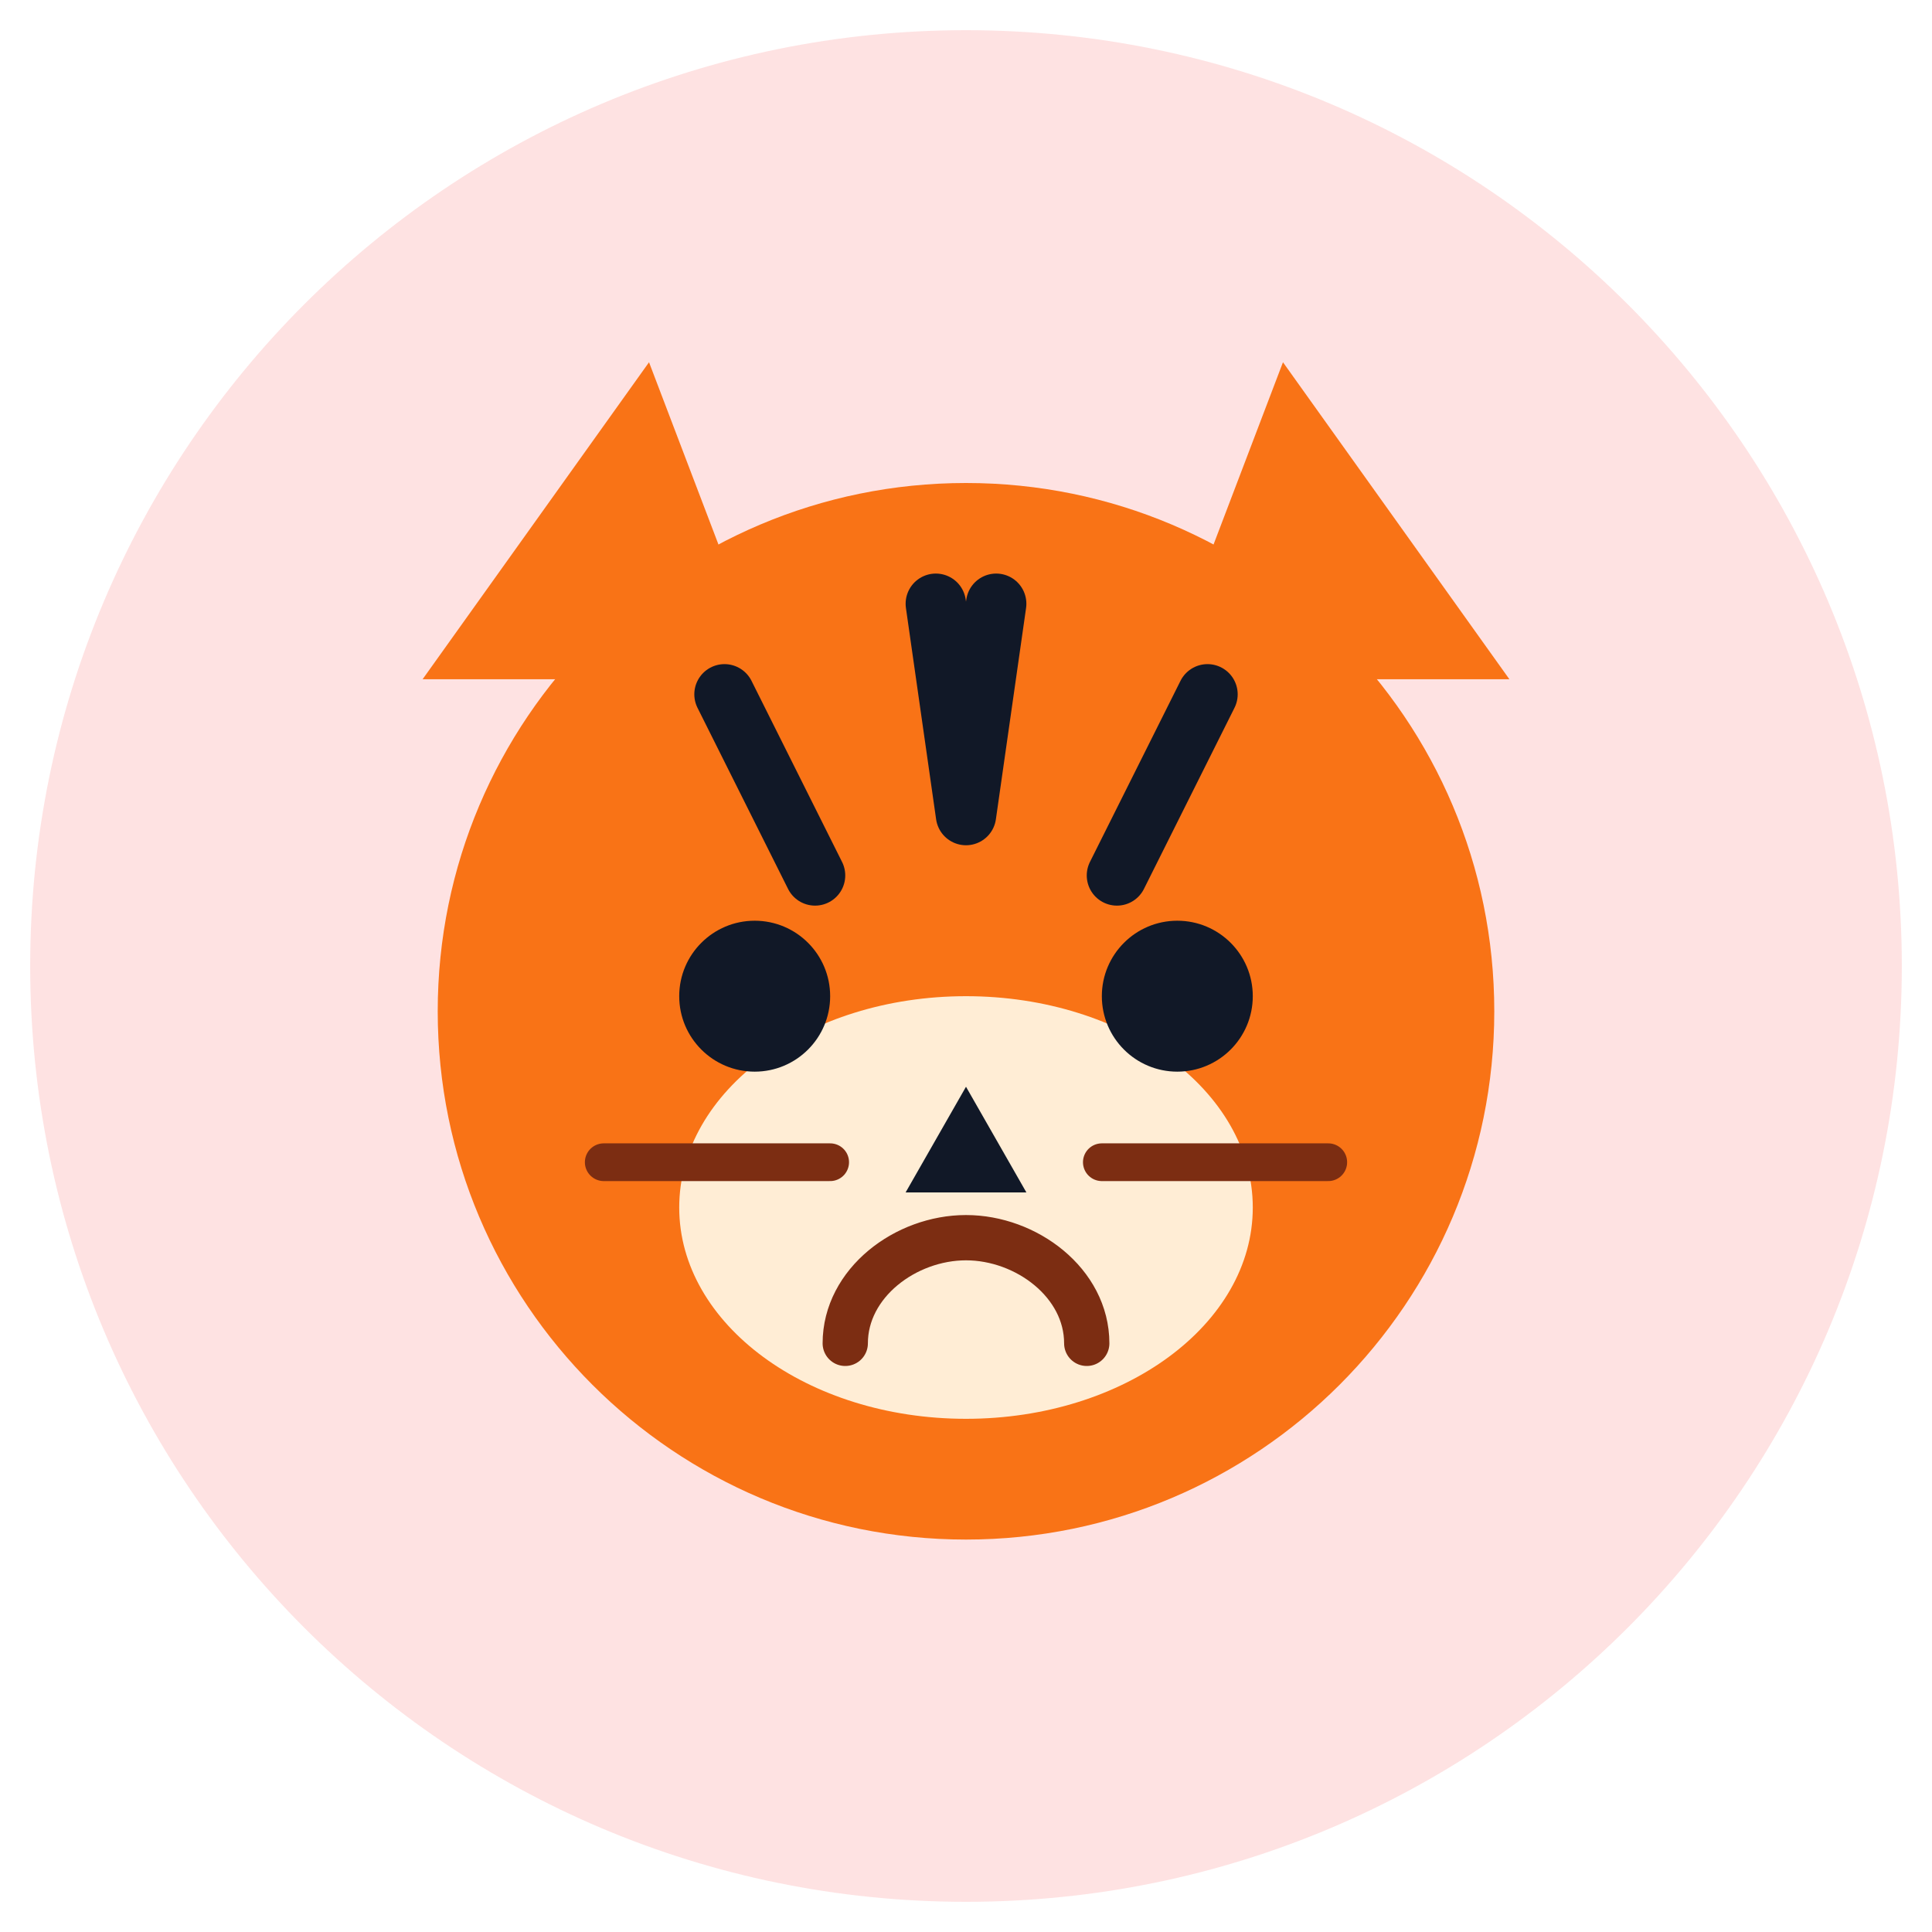
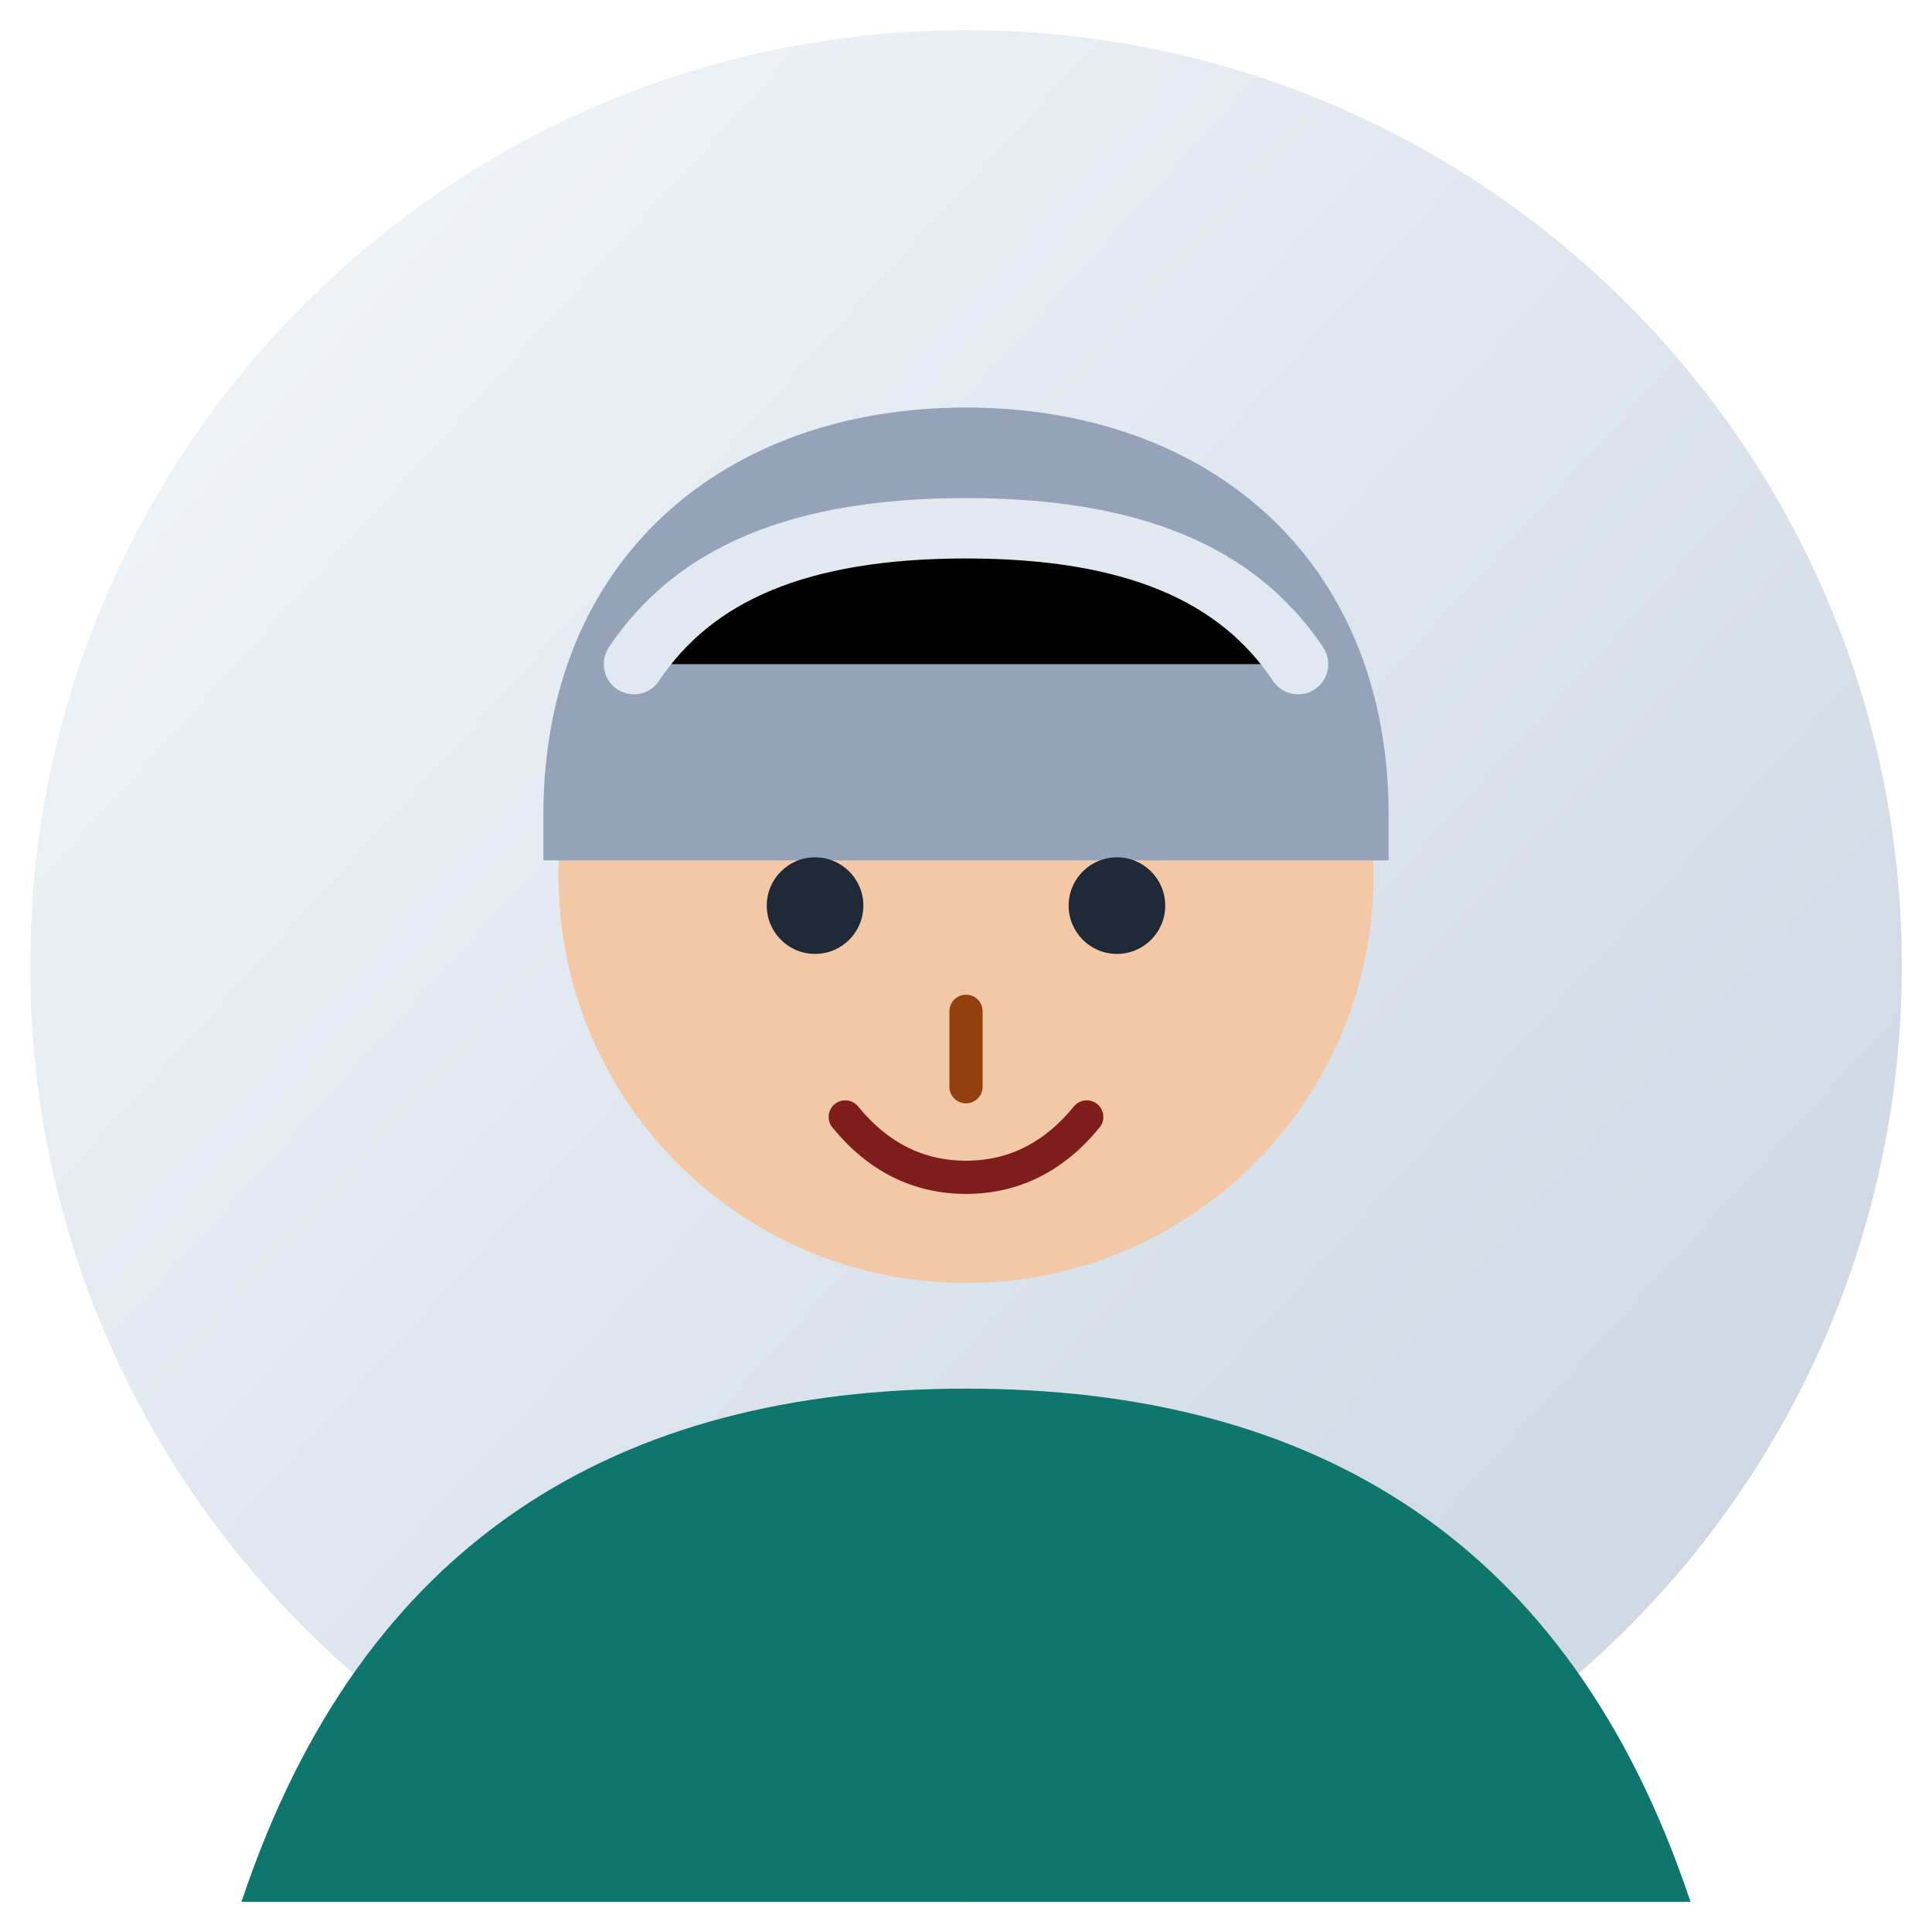
<svg xmlns="http://www.w3.org/2000/svg" viewBox="0 0 128 128">
-   <circle cx="64" cy="64" r="62" fill="#fee2e2" />
-   <path d="M28 45L43 24l8 21" fill="#f97316" />
-   <path d="M100 45L85 24l-8 21" fill="#f97316" />
-   <circle cx="64" cy="67" r="35" fill="#f97316" />
-   <ellipse cx="64" cy="80" rx="19" ry="14" fill="#ffedd5" />
-   <path d="M48 46l6 12M62 40l2 14M80 46l-6 12M66 40l-2 14" stroke="#111827" stroke-width="4" stroke-linecap="round" />
-   <circle cx="50" cy="66" r="5" fill="#111827" />
-   <circle cx="78" cy="66" r="5" fill="#111827" />
-   <path d="M64 72l-4 7h8z" fill="#111827" />
-   <path d="M64 82c-4 0-8 3-8 7M64 82c4 0 8 3 8 7" stroke="#7c2d12" stroke-width="3" stroke-linecap="round" fill="none" />
-   <path d="M40 77h15M88 77H73" stroke="#7c2d12" stroke-width="2.5" stroke-linecap="round" />
+   <defs>
+     <linearGradient id="bg8" x1="8" y1="14" x2="120" y2="116" gradientUnits="userSpaceOnUse">
+       <stop stop-color="#f1f5f9" />
+       <stop offset="1" stop-color="#cbd5e1" />
+     </linearGradient>
+   </defs>
+   <circle cx="64" cy="64" r="62" fill="url(#bg8)" />
+   <path d="M16 126c8-24 25-34 48-34s40 10 48 34z" fill="#0f766e" />
+   <circle cx="64" cy="58" r="27" fill="#f3c8a7" />
+   <path d="M36 54c0-17 12-27 28-27s28 10 28 27v3H36z" fill="#94a3b8" />
+   <path d="M42 44c4-6 11-9 22-9s18 3 22 9" stroke="#e2e8f0" stroke-width="4" stroke-linecap="round" />
+   <circle cx="54" cy="60" r="3.2" fill="#1f2937" />
+   <circle cx="74" cy="60" r="3.2" fill="#1f2937" />
+   <path d="M64 67v5" stroke="#92400e" stroke-width="2.2" stroke-linecap="round" />
+   <path d="M56 74c2.2 2.7 4.9 4 8 4s5.8-1.3 8-4" stroke="#7f1d1d" stroke-width="2.2" stroke-linecap="round" fill="none" />
</svg>
